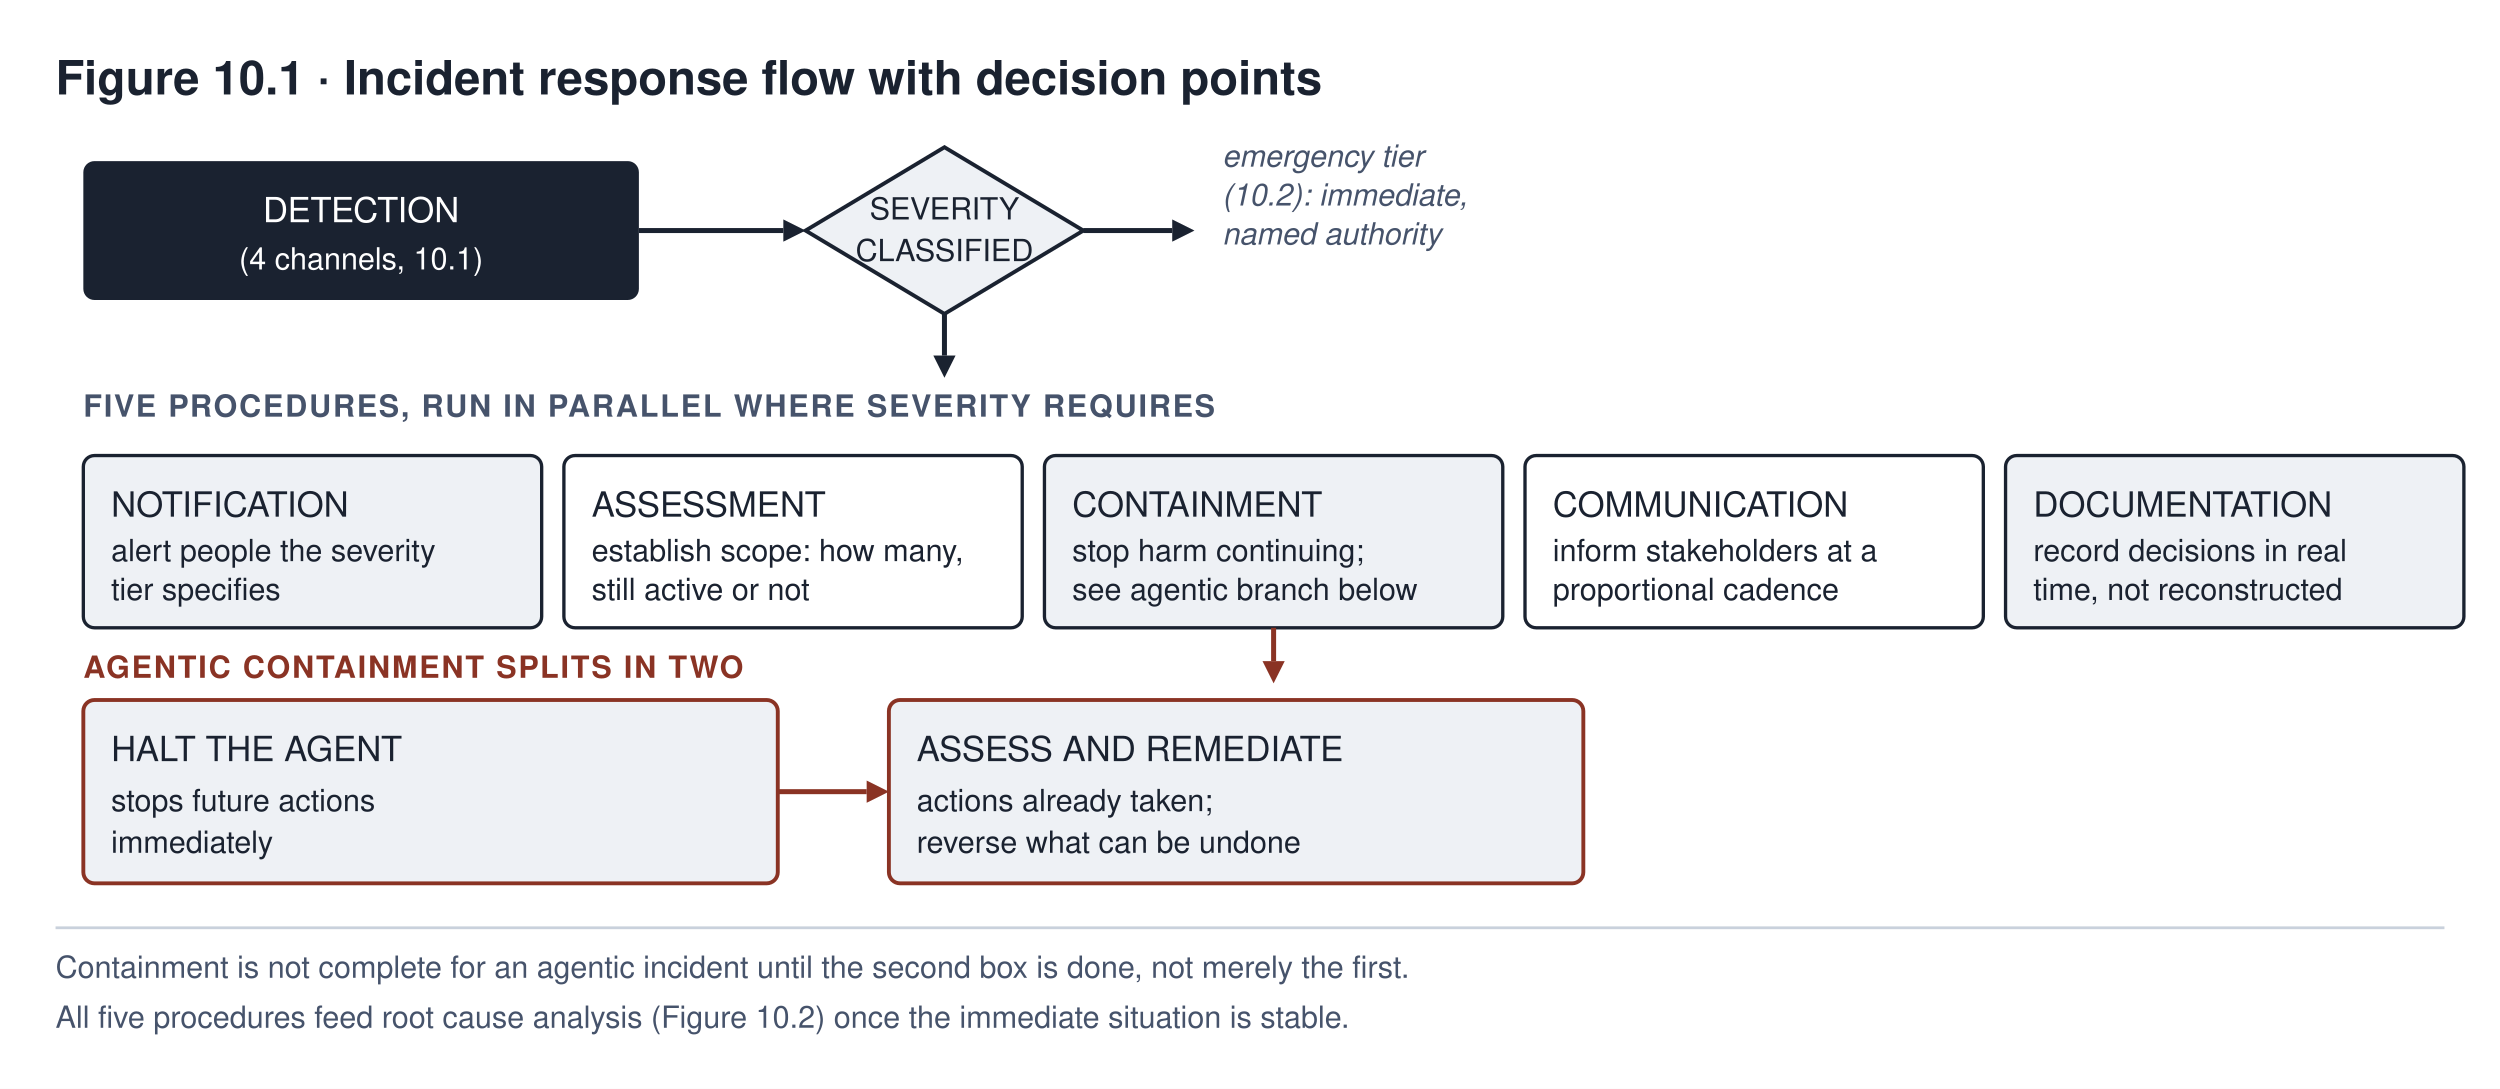
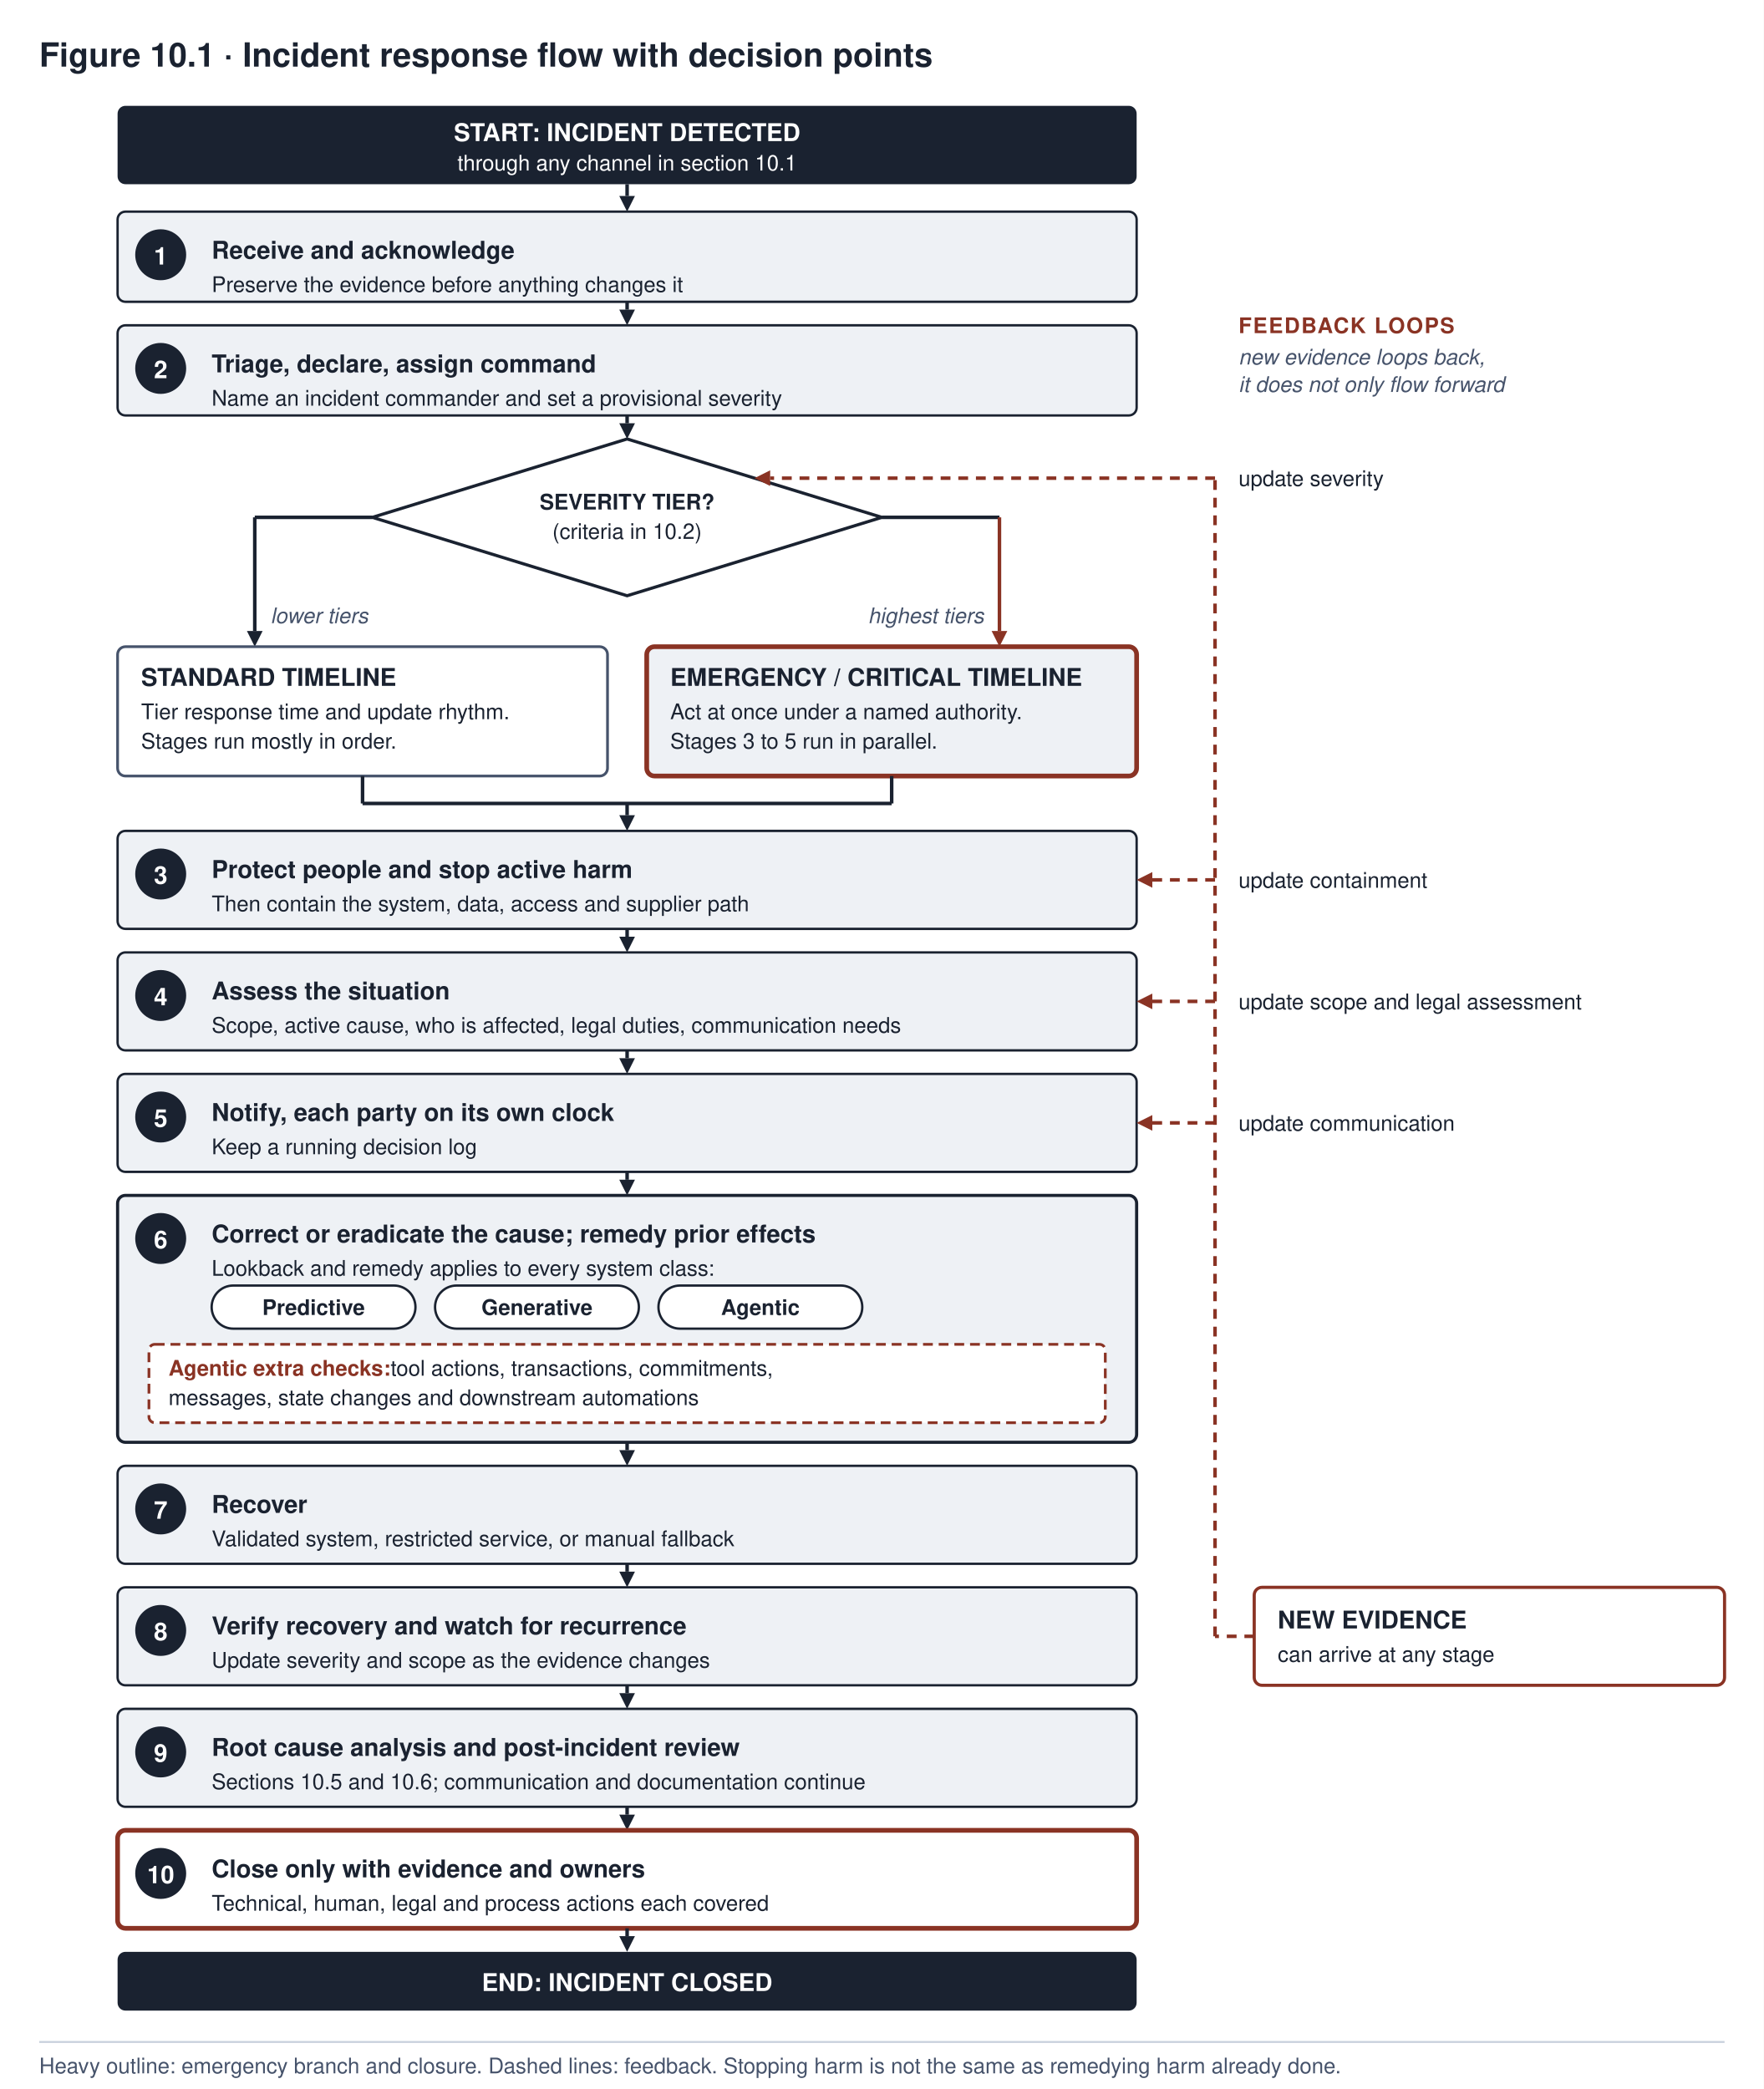
- <svg xmlns="http://www.w3.org/2000/svg" viewBox="0 0 900 392" preserveAspectRatio="xMidYMid meet" role="img" aria-label="Incident response flow with decision points">
+ <svg xmlns="http://www.w3.org/2000/svg" viewBox="0 0 900 1066" preserveAspectRatio="xMidYMid meet" role="img" aria-labelledby="t d">
  <style>
text{font-family:'Source Sans Pro','Helvetica Neue',Helvetica,Arial,sans-serif;}
.ttl{font-size:17px;font-weight:700;}
- .cls{font-size:14px;font-weight:700;}
.bx{font-size:12.5px;font-weight:400;}
.col{font-size:11px;font-weight:700;letter-spacing:.06em;}
.sm{font-size:11px;font-weight:400;}
.em{font-size:11px;font-style:italic;}
</style>
-   <rect x="0" y="0" width="900" height="392" fill="#ffffff" />
+   <rect x="0" y="0" width="900" height="1066" fill="#ffffff" />
  <text x="20" y="34" class="ttl" fill="#1a2230">Figure 10.1 · Incident response flow with decision points</text>
-   <rect x="30" y="58" width="200" height="50" rx="4" fill="#1a2230" />
-   <text x="130.0" y="80" class="bx" fill="#ffffff" text-anchor="middle">DETECTION</text>
-   <text x="130.0" y="97" class="sm" fill="#ffffff" text-anchor="middle">(4 channels, 10.1)</text>
-   <line x1="230.0" y1="83.0" x2="282.0" y2="83.0" stroke="#1a2230" stroke-width="1.8" />
-   <polygon points="290.0,83.0 282.0,87.0 282.0,79.0" fill="#1a2230" />
-   <polygon points="340,53.0 390.0,83 340,113.0 290.0,83" fill="#eef1f5" stroke="#1a2230" stroke-width="1.4" />
-   <text x="340" y="79" class="sm" fill="#1a2230" text-anchor="middle" font-weight="700">SEVERITY</text>
-   <text x="340" y="94" class="sm" fill="#1a2230" text-anchor="middle" font-weight="700">CLASSIFIED</text>
-   <line x1="390.0" y1="83.0" x2="422.0" y2="83.0" stroke="#1a2230" stroke-width="1.8" />
-   <polygon points="430.0,83.0 422.0,87.0 422.0,79.0" fill="#1a2230" />
-   <text x="440" y="60" class="em" fill="#46536b">emergency tier</text>
-   <text x="440" y="74" class="em" fill="#46536b">(10.2): immediate,</text>
-   <text x="440" y="88" class="em" fill="#46536b">named authority</text>
-   <text x="30" y="150" class="col" fill="#46536b">FIVE PROCEDURES, RUN IN PARALLEL WHERE SEVERITY REQUIRES</text>
-   <rect x="30" y="164" width="165" height="62" rx="4" fill="#eef1f5" stroke="#1a2230" stroke-width="1.2" />
-   <text x="40" y="186" class="bx" font-weight="700" fill="#1a2230">NOTIFICATION</text>
-   <text x="40" y="202" class="sm" fill="#1a2230">alert people the severity</text>
-   <text x="40" y="216" class="sm" fill="#1a2230">tier specifies</text>
-   <rect x="203" y="164" width="165" height="62" rx="4" fill="#ffffff" stroke="#1a2230" stroke-width="1.2" />
-   <text x="213" y="186" class="bx" font-weight="700" fill="#1a2230">ASSESSMENT</text>
-   <text x="213" y="202" class="sm" fill="#1a2230">establish scope: how many,</text>
-   <text x="213" y="216" class="sm" fill="#1a2230">still active or not</text>
-   <rect x="376" y="164" width="165" height="62" rx="4" fill="#eef1f5" stroke="#1a2230" stroke-width="1.2" />
-   <text x="386" y="186" class="bx" font-weight="700" fill="#1a2230">CONTAINMENT</text>
-   <text x="386" y="202" class="sm" fill="#1a2230">stop harm continuing;</text>
-   <text x="386" y="216" class="sm" fill="#1a2230">see agentic branch below</text>
-   <rect x="549" y="164" width="165" height="62" rx="4" fill="#ffffff" stroke="#1a2230" stroke-width="1.2" />
-   <text x="559" y="186" class="bx" font-weight="700" fill="#1a2230">COMMUNICATION</text>
-   <text x="559" y="202" class="sm" fill="#1a2230">inform stakeholders at a</text>
-   <text x="559" y="216" class="sm" fill="#1a2230">proportional cadence</text>
-   <rect x="722" y="164" width="165" height="62" rx="4" fill="#eef1f5" stroke="#1a2230" stroke-width="1.2" />
-   <text x="732" y="186" class="bx" font-weight="700" fill="#1a2230">DOCUMENTATION</text>
-   <text x="732" y="202" class="sm" fill="#1a2230">record decisions in real</text>
-   <text x="732" y="216" class="sm" fill="#1a2230">time, not reconstructed</text>
-   <line x1="340.0" y1="113.0" x2="340.0" y2="128.0" stroke="#1a2230" stroke-width="1.8" />
-   <polygon points="340.0,136.0 336.0,128.0 344.0,128.0" fill="#1a2230" />
-   <text x="30" y="244" class="col" fill="#8a3324">AGENTIC CONTAINMENT SPLITS IN TWO</text>
-   <rect x="30" y="252" width="250" height="66" rx="4" fill="#eef1f5" stroke="#8a3324" stroke-width="1.4" />
-   <text x="40" y="274" class="bx" font-weight="700" fill="#1a2230">HALT THE AGENT</text>
-   <text x="40" y="292" class="sm" fill="#1a2230">stops future actions</text>
-   <text x="40" y="307" class="sm" fill="#1a2230">immediately</text>
-   <rect x="320" y="252" width="250" height="66" rx="4" fill="#eef1f5" stroke="#8a3324" stroke-width="1.4" />
-   <text x="330" y="274" class="bx" font-weight="700" fill="#1a2230">ASSESS AND REMEDIATE</text>
-   <text x="330" y="292" class="sm" fill="#1a2230">actions already taken;</text>
-   <text x="330" y="307" class="sm" fill="#1a2230">reverse what can be undone</text>
-   <line x1="280.0" y1="285.0" x2="312.0" y2="285.0" stroke="#8a3324" stroke-width="1.8" />
-   <polygon points="320.0,285.0 312.0,289.0 312.0,281.0" fill="#8a3324" />
-   <line x1="458.5" y1="226.0" x2="458.5" y2="238.0" stroke="#8a3324" stroke-width="1.8" />
-   <polygon points="458.5,246.0 454.5,238.0 462.5,238.0" fill="#8a3324" />
-   <line x1="20" y1="334" x2="880" y2="334" stroke="#c9d1dc" stroke-width="1" />
-   <text x="20" y="352" class="sm" fill="#46536b">Containment is not complete for an agentic incident until the second box is done, not merely the first.</text>
-   <text x="20" y="370" class="sm" fill="#46536b">All five procedures feed root cause analysis (Figure 10.2) once the immediate situation is stable.</text>
+   <rect x="60" y="54" width="520" height="40" rx="4" fill="#1a2230" />
+   <text x="320" y="72" class="bx" fill="#fff" text-anchor="middle" style="font-weight:700">START: INCIDENT DETECTED</text>
+   <text x="320" y="87" class="sm" fill="#fff" text-anchor="middle">through any channel in section 10.1</text>
+   <line x1="320" y1="94" x2="320.0" y2="100.0" stroke="#1a2230" stroke-width="1.8" />
+   <polygon points="320,108 316.0,100.0 324.0,100.0" fill="#1a2230" />
+   <rect x="60" y="108" width="520" height="46" rx="4" fill="#eef1f5" stroke="#1a2230" stroke-width="1.2" />
+   <circle cx="82" cy="130" r="13" fill="#1a2230" />
+   <text x="82" y="135" class="bx" fill="#fff" text-anchor="middle" style="font-weight:700">1</text>
+   <text x="108" y="132" class="bx" style="font-weight:700" fill="#1a2230">Receive and acknowledge</text>
+   <text x="108" y="149" class="sm" fill="#1a2230">Preserve the evidence before anything changes it</text>
+   <line x1="320" y1="154" x2="320.0" y2="158.0" stroke="#1a2230" stroke-width="1.8" />
+   <polygon points="320,166 316.0,158.0 324.0,158.0" fill="#1a2230" />
+   <rect x="60" y="166" width="520" height="46" rx="4" fill="#eef1f5" stroke="#1a2230" stroke-width="1.2" />
+   <circle cx="82" cy="188" r="13" fill="#1a2230" />
+   <text x="82" y="193" class="bx" fill="#fff" text-anchor="middle" style="font-weight:700">2</text>
+   <text x="108" y="190" class="bx" style="font-weight:700" fill="#1a2230">Triage, declare, assign command</text>
+   <text x="108" y="207" class="sm" fill="#1a2230">Name an incident commander and set a provisional severity</text>
+   <line x1="320" y1="212" x2="320.0" y2="216.0" stroke="#1a2230" stroke-width="1.8" />
+   <polygon points="320,224 316.0,216.0 324.0,216.0" fill="#1a2230" />
+   <polygon points="320,224 450,264 320,304 190,264" fill="#fff" stroke="#1a2230" stroke-width="1.6" />
+   <text x="320" y="260" class="sm" fill="#1a2230" text-anchor="middle" style="font-weight:700">SEVERITY TIER?</text>
+   <text x="320" y="275" class="sm" fill="#1a2230" text-anchor="middle">(criteria in 10.2)</text>
+   <line x1="190" y1="264" x2="130" y2="264" stroke="#1a2230" stroke-width="1.8" />
+   <line x1="130" y1="264" x2="130.0" y2="322.0" stroke="#1a2230" stroke-width="1.8" />
+   <polygon points="130,330 126.0,322.0 134.0,322.0" fill="#1a2230" />
+   <line x1="450" y1="264" x2="510" y2="264" stroke="#1a2230" stroke-width="1.8" />
+   <line x1="510" y1="264" x2="510.0" y2="322.0" stroke="#8a3324" stroke-width="1.8" />
+   <polygon points="510,330 506.0,322.0 514.0,322.0" fill="#8a3324" />
+   <text x="138" y="318" class="em" fill="#46536b">lower tiers</text>
+   <text x="502" y="318" class="em" fill="#46536b" text-anchor="end">highest tiers</text>
+   <rect x="60" y="330" width="250" height="66" rx="4" fill="#fff" stroke="#46536b" stroke-width="1.4" />
+   <text x="72" y="350" class="bx" style="font-weight:700" fill="#1a2230">STANDARD TIMELINE</text>
+   <text x="72" y="367" class="sm" fill="#1a2230">Tier response time and update rhythm.</text>
+   <text x="72" y="382" class="sm" fill="#1a2230">Stages run mostly in order.</text>
+   <rect x="330" y="330" width="250" height="66" rx="4" fill="#eef1f5" stroke="#8a3324" stroke-width="2.4" />
+   <text x="342" y="350" class="bx" style="font-weight:700" fill="#1a2230">EMERGENCY / CRITICAL TIMELINE</text>
+   <text x="342" y="367" class="sm" fill="#1a2230">Act at once under a named authority.</text>
+   <text x="342" y="382" class="sm" fill="#1a2230">Stages 3 to 5 run in parallel.</text>
+   <line x1="185" y1="396" x2="185" y2="410" stroke="#1a2230" stroke-width="1.8" />
+   <line x1="455" y1="396" x2="455" y2="410" stroke="#1a2230" stroke-width="1.8" />
+   <line x1="185" y1="410" x2="455" y2="410" stroke="#1a2230" stroke-width="1.8" />
+   <line x1="320" y1="410" x2="320.0" y2="416.0" stroke="#1a2230" stroke-width="1.8" />
+   <polygon points="320,424 316.0,416.0 324.0,416.0" fill="#1a2230" />
+   <rect x="60" y="424" width="520" height="50" rx="4" fill="#eef1f5" stroke="#1a2230" stroke-width="1.2" />
+   <circle cx="82" cy="446" r="13" fill="#1a2230" />
+   <text x="82" y="451" class="bx" fill="#fff" text-anchor="middle" style="font-weight:700">3</text>
+   <text x="108" y="448" class="bx" style="font-weight:700" fill="#1a2230">Protect people and stop active harm</text>
+   <text x="108" y="465" class="sm" fill="#1a2230">Then contain the system, data, access and supplier path</text>
+   <line x1="320" y1="474" x2="320.0" y2="478.0" stroke="#1a2230" stroke-width="1.8" />
+   <polygon points="320,486 316.0,478.0 324.0,478.0" fill="#1a2230" />
+   <rect x="60" y="486" width="520" height="50" rx="4" fill="#eef1f5" stroke="#1a2230" stroke-width="1.2" />
+   <circle cx="82" cy="508" r="13" fill="#1a2230" />
+   <text x="82" y="513" class="bx" fill="#fff" text-anchor="middle" style="font-weight:700">4</text>
+   <text x="108" y="510" class="bx" style="font-weight:700" fill="#1a2230">Assess the situation</text>
+   <text x="108" y="527" class="sm" fill="#1a2230">Scope, active cause, who is affected, legal duties, communication needs</text>
+   <line x1="320" y1="536" x2="320.0" y2="540.0" stroke="#1a2230" stroke-width="1.8" />
+   <polygon points="320,548 316.0,540.0 324.0,540.0" fill="#1a2230" />
+   <rect x="60" y="548" width="520" height="50" rx="4" fill="#eef1f5" stroke="#1a2230" stroke-width="1.2" />
+   <circle cx="82" cy="570" r="13" fill="#1a2230" />
+   <text x="82" y="575" class="bx" fill="#fff" text-anchor="middle" style="font-weight:700">5</text>
+   <text x="108" y="572" class="bx" style="font-weight:700" fill="#1a2230">Notify, each party on its own clock</text>
+   <text x="108" y="589" class="sm" fill="#1a2230">Keep a running decision log</text>
+   <line x1="320" y1="598" x2="320.0" y2="602.0" stroke="#1a2230" stroke-width="1.8" />
+   <polygon points="320,610 316.0,602.0 324.0,602.0" fill="#1a2230" />
+   <rect x="60" y="610" width="520" height="126" rx="4" fill="#eef1f5" stroke="#1a2230" stroke-width="1.6" />
+   <circle cx="82" cy="632" r="13" fill="#1a2230" />
+   <text x="82" y="637" class="bx" fill="#fff" text-anchor="middle" style="font-weight:700">6</text>
+   <text x="108" y="634" class="bx" style="font-weight:700" fill="#1a2230">Correct or eradicate the cause; remedy prior effects</text>
+   <text x="108" y="651" class="sm" fill="#1a2230">Lookback and remedy applies to every system class:</text>
+   <rect x="108" y="656" width="104" height="22" rx="11" fill="#fff" stroke="#1a2230" stroke-width="1.2" />
+   <text x="160" y="671" class="sm" fill="#1a2230" text-anchor="middle" style="font-weight:700">Predictive</text>
+   <rect x="222" y="656" width="104" height="22" rx="11" fill="#fff" stroke="#1a2230" stroke-width="1.2" />
+   <text x="274" y="671" class="sm" fill="#1a2230" text-anchor="middle" style="font-weight:700">Generative</text>
+   <rect x="336" y="656" width="104" height="22" rx="11" fill="#fff" stroke="#1a2230" stroke-width="1.2" />
+   <text x="388" y="671" class="sm" fill="#1a2230" text-anchor="middle" style="font-weight:700">Agentic</text>
+   <rect x="76" y="686" width="488" height="40" rx="3" fill="#fff" stroke="#8a3324" stroke-width="1.4" stroke-dasharray="5 3" />
+   <text x="86" y="702" class="sm" fill="#1a2230">
+     <tspan style="font-weight:700" fill="#8a3324">Agentic extra checks: </tspan>tool actions, transactions, commitments,</text>
+   <text x="86" y="717" class="sm" fill="#1a2230">messages, state changes and downstream automations</text>
+   <line x1="320" y1="736" x2="320.0" y2="740.0" stroke="#1a2230" stroke-width="1.8" />
+   <polygon points="320,748 316.0,740.0 324.0,740.0" fill="#1a2230" />
+   <rect x="60" y="748" width="520" height="50" rx="4" fill="#eef1f5" stroke="#1a2230" stroke-width="1.2" />
+   <circle cx="82" cy="770" r="13" fill="#1a2230" />
+   <text x="82" y="775" class="bx" fill="#fff" text-anchor="middle" style="font-weight:700">7</text>
+   <text x="108" y="772" class="bx" style="font-weight:700" fill="#1a2230">Recover</text>
+   <text x="108" y="789" class="sm" fill="#1a2230">Validated system, restricted service, or manual fallback</text>
+   <line x1="320" y1="798" x2="320.0" y2="802.0" stroke="#1a2230" stroke-width="1.8" />
+   <polygon points="320,810 316.0,802.0 324.0,802.0" fill="#1a2230" />
+   <rect x="60" y="810" width="520" height="50" rx="4" fill="#eef1f5" stroke="#1a2230" stroke-width="1.2" />
+   <circle cx="82" cy="832" r="13" fill="#1a2230" />
+   <text x="82" y="837" class="bx" fill="#fff" text-anchor="middle" style="font-weight:700">8</text>
+   <text x="108" y="834" class="bx" style="font-weight:700" fill="#1a2230">Verify recovery and watch for recurrence</text>
+   <text x="108" y="851" class="sm" fill="#1a2230">Update severity and scope as the evidence changes</text>
+   <line x1="320" y1="860" x2="320.0" y2="864.0" stroke="#1a2230" stroke-width="1.8" />
+   <polygon points="320,872 316.0,864.0 324.0,864.0" fill="#1a2230" />
+   <rect x="60" y="872" width="520" height="50" rx="4" fill="#eef1f5" stroke="#1a2230" stroke-width="1.2" />
+   <circle cx="82" cy="894" r="13" fill="#1a2230" />
+   <text x="82" y="899" class="bx" fill="#fff" text-anchor="middle" style="font-weight:700">9</text>
+   <text x="108" y="896" class="bx" style="font-weight:700" fill="#1a2230">Root cause analysis and post-incident review</text>
+   <text x="108" y="913" class="sm" fill="#1a2230">Sections 10.5 and 10.6; communication and documentation continue</text>
+   <line x1="320" y1="922" x2="320.0" y2="926.0" stroke="#1a2230" stroke-width="1.8" />
+   <polygon points="320,934 316.0,926.0 324.0,926.0" fill="#1a2230" />
+   <rect x="60" y="934" width="520" height="50" rx="4" fill="#fff" stroke="#8a3324" stroke-width="2.4" />
+   <circle cx="82" cy="956" r="13" fill="#1a2230" />
+   <text x="82" y="961" class="bx" fill="#fff" text-anchor="middle" style="font-weight:700">10</text>
+   <text x="108" y="958" class="bx" style="font-weight:700" fill="#1a2230">Close only with evidence and owners</text>
+   <text x="108" y="975" class="sm" fill="#1a2230">Technical, human, legal and process actions each covered</text>
+   <rect x="60" y="996" width="520" height="30" rx="4" fill="#1a2230" />
+   <text x="320" y="1016" class="bx" fill="#fff" text-anchor="middle" style="font-weight:700">END: INCIDENT CLOSED</text>
+   <line x1="320" y1="984" x2="320.0" y2="988.0" stroke="#1a2230" stroke-width="1.8" />
+   <polygon points="320,996 316.0,988.0 324.0,988.0" fill="#1a2230" />
+   <text x="632" y="170" class="col" fill="#8a3324">FEEDBACK LOOPS</text>
+   <text x="632" y="186" class="em" fill="#46536b">new evidence loops back,</text>
+   <text x="632" y="200" class="em" fill="#46536b">it does not only flow forward</text>
+   <line x1="620" y1="835" x2="620" y2="244" stroke="#8a3324" stroke-width="1.8" stroke-dasharray="5 4" />
+   <line x1="620" y1="244" x2="393.0" y2="244.0" stroke="#8a3324" stroke-width="1.8" stroke-dasharray="5 4" />
+   <polygon points="385,244 393.0,240.0 393.0,248.0" fill="#8a3324" />
+   <text x="632" y="248" class="sm" fill="#1a2230">update severity</text>
+   <line x1="620" y1="449" x2="588.0" y2="449.0" stroke="#8a3324" stroke-width="1.8" stroke-dasharray="5 4" />
+   <polygon points="580,449 588.0,445.0 588.0,453.0" fill="#8a3324" />
+   <text x="632" y="453" class="sm" fill="#1a2230">update containment</text>
+   <line x1="620" y1="511" x2="588.0" y2="511.0" stroke="#8a3324" stroke-width="1.8" stroke-dasharray="5 4" />
+   <polygon points="580,511 588.0,507.0 588.0,515.0" fill="#8a3324" />
+   <text x="632" y="515" class="sm" fill="#1a2230">update scope and legal assessment</text>
+   <line x1="620" y1="573" x2="588.0" y2="573.0" stroke="#8a3324" stroke-width="1.8" stroke-dasharray="5 4" />
+   <polygon points="580,573 588.0,569.0 588.0,577.0" fill="#8a3324" />
+   <text x="632" y="577" class="sm" fill="#1a2230">update communication</text>
+   <rect x="640" y="810" width="240" height="50" rx="4" fill="#fff" stroke="#8a3324" stroke-width="1.6" />
+   <text x="652" y="831" class="bx" style="font-weight:700" fill="#1a2230">NEW EVIDENCE</text>
+   <text x="652" y="848" class="sm" fill="#1a2230">can arrive at any stage</text>
+   <line x1="640" y1="835" x2="620" y2="835" stroke="#8a3324" stroke-width="1.8" stroke-dasharray="5 4" />
+   <line x1="20" y1="1042" x2="880" y2="1042" stroke="#c9d1dc" stroke-width="1" />
+   <text x="20" y="1058" class="sm" fill="#46536b">Heavy outline: emergency branch and closure. Dashed lines: feedback. Stopping harm is not the same as remedying harm already done.</text>
</svg>
